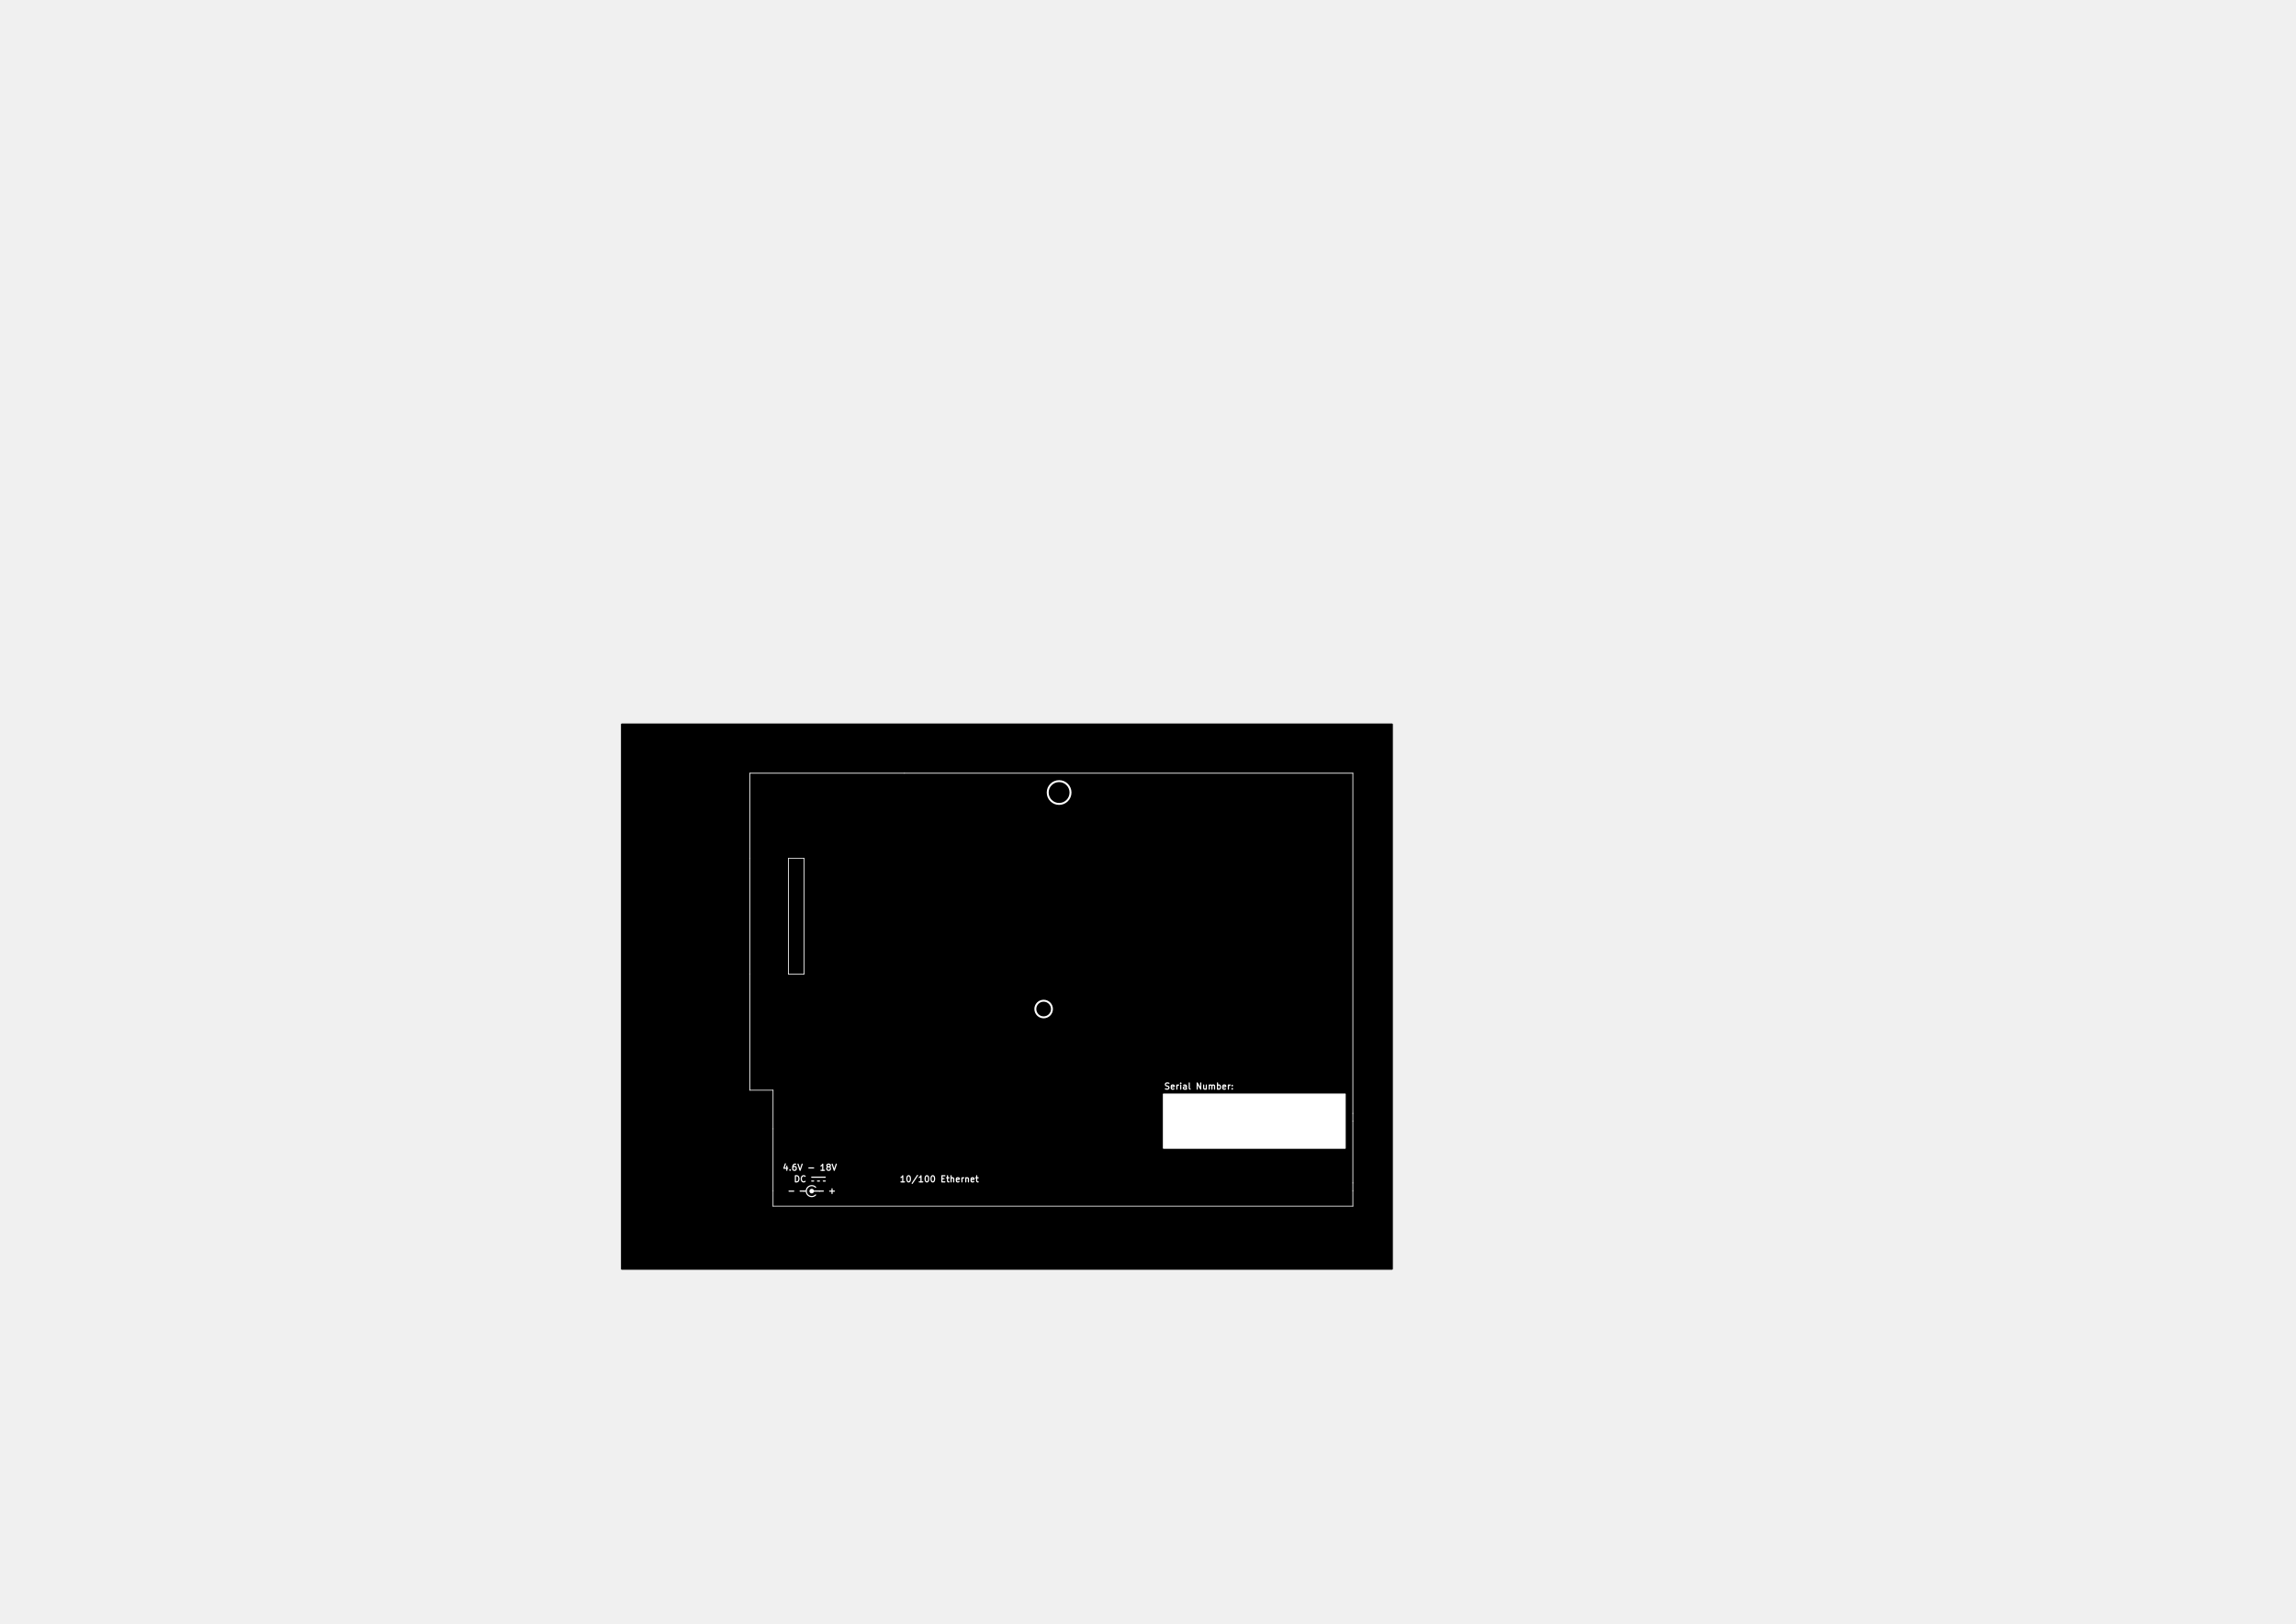
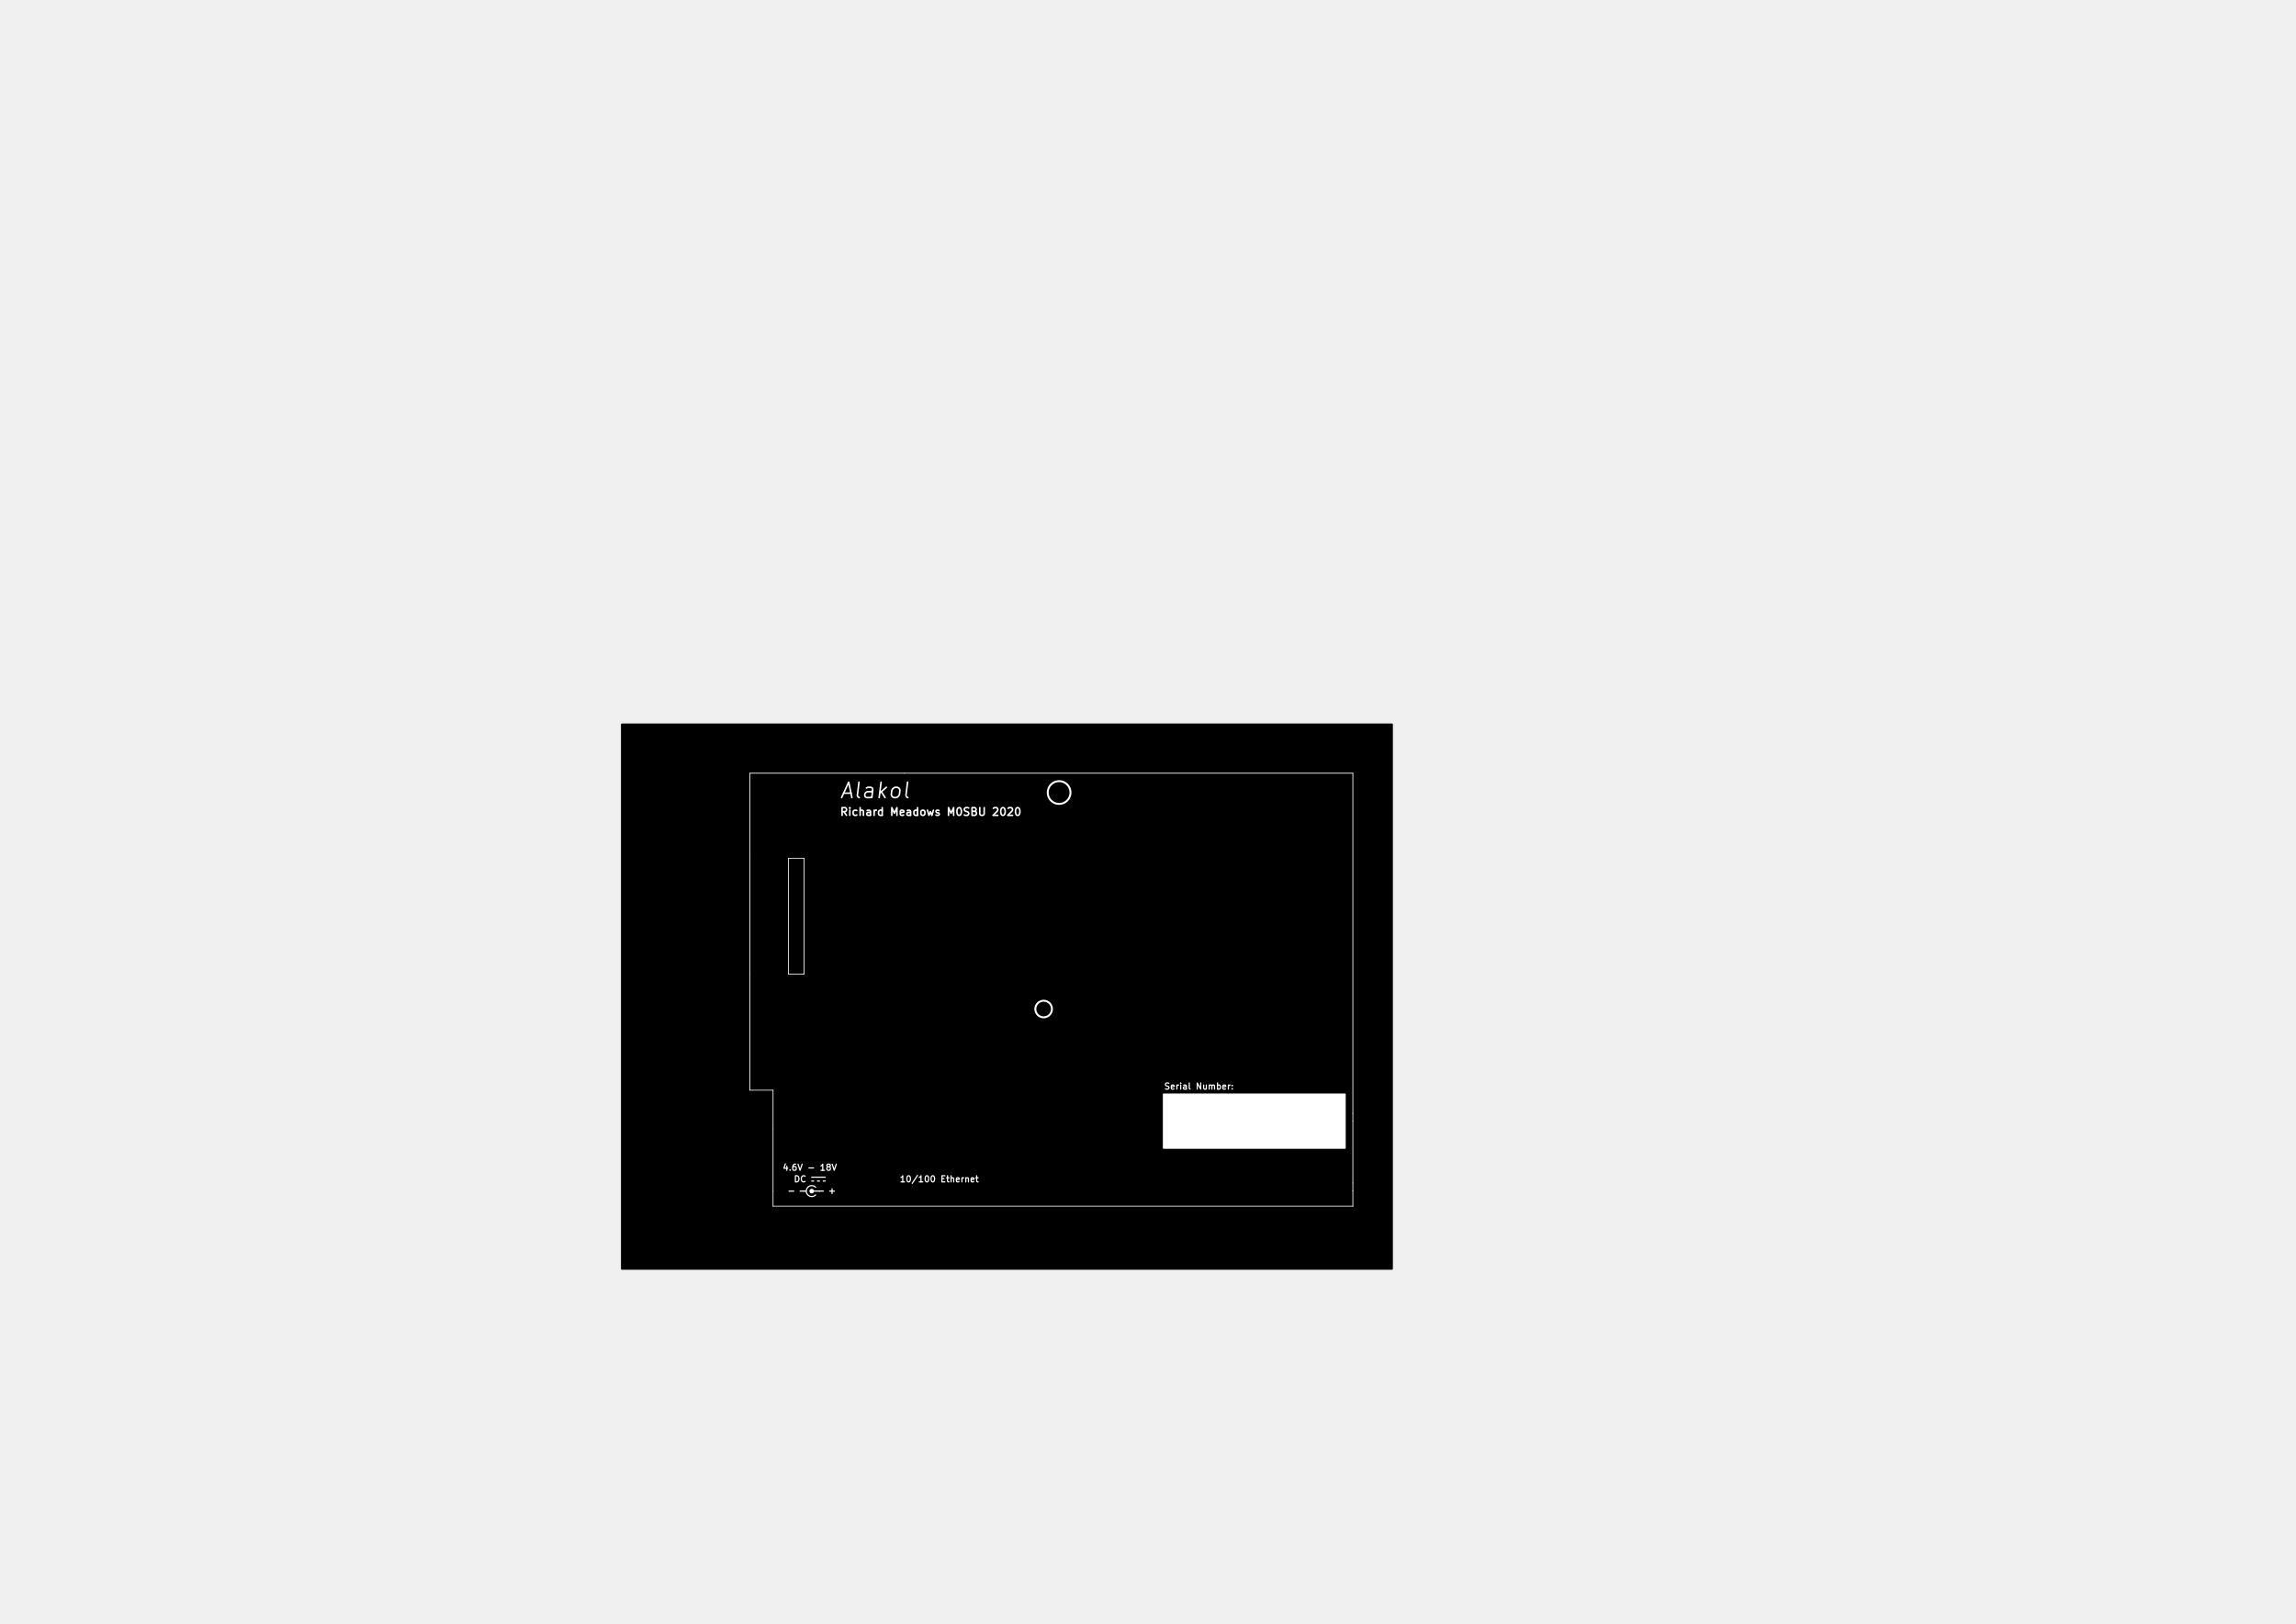
<svg xmlns="http://www.w3.org/2000/svg" version="1.1" width="29.7cm" height="21.001cm" viewBox="0 0 116930 82680 ">
  <g style="fill:#000000; fill-opacity:1;stroke:#000000; stroke-opacity:1; stroke-linecap:round; stroke-linejoin:round; " transform="translate(0 0) scale(1 1)">
</g>
  <g style="fill:#000000; fill-opacity:0.0;  stroke:#000000; stroke-width:-0; stroke-opacity:1;  stroke-linecap:round; stroke-linejoin:round;">
</g>
  <g style="fill:#000000; fill-opacity:1.0;  stroke:#000000; stroke-width:98.425; stroke-opacity:1;  stroke-linecap:round; stroke-linejoin:round;">
    <rect x="31673.6" y="36887.6" width="39213.1" height="27718.2" rx="0" />
  </g>
  <g style="fill:#FFFFFF; fill-opacity:1.0;  stroke:#FFFFFF; stroke-width:98.425; stroke-opacity:1;  stroke-linecap:round; stroke-linejoin:round;">
</g>
  <g style="fill:#FFFFFF; fill-opacity:0.0;  stroke:#FFFFFF; stroke-width:98.425; stroke-opacity:1;  stroke-linecap:round; stroke-linejoin:round;">
</g>
+   <g style="fill:#FFFFFF; fill-opacity:0.0;  stroke:#FFFFFF; stroke-width:78.74; stroke-opacity:1;  stroke-linecap:round; stroke-linejoin:round;">
+     <text x="46556" y="40649.6" textLength="-3328.05" font-size="-1049.87" lengthAdjust="spacingAndGlyphs" text-anchor="end" opacity="0">Alakol</text>
+     <path d="M42965 40387 L43340 40387 " />
+     <path d="M42861 40612 L43222 39824 L43386 40612 " />
+     <path d="M43761 40612 L43691 40574 L43663 40499 L43747 39824 " />
+     <path d="M44399 40612 L44450 40199 L44422 40124 L44352 40087 L44202 40087 L44122 40124 " />
+     <path d="M44403 40574 L44324 40612 L44136 40612 L44066 40574 L44038 40499 L44047 40424 L44094 40349 L44174 40312 L44361 40312 L44441 40274 " />
+     <path d="M44774 40612 L44872 39824 " />
+     <path d="M44886 40312 L45074 40612 " />
+     <path d="M45139 40087 L44802 40387 " />
+     <path d="M45524 40612 L45453 40574 L45421 40537 L45392 40462 L45421 40237 L45467 40162 L45510 40124 L45589 40087 L45702 40087 L45772 40124 L45805 40162 L45833 40237 L45805 40462 L45758 40537 L45716 40574 L45636 40612 L45524 40612 " />
+     <path d="M46236 40612 L46166 40574 L46138 40499 L46222 39824 " />
+     <text x="52067.8" y="41535.4" textLength="-9121.48" font-size="-524.934" lengthAdjust="spacingAndGlyphs" text-anchor="end" opacity="0">Richard Meadows M0SBU 2020</text>
+     <path d="M43111 41516 L42980 41329 " />
+     <path d="M42886 41516 L42886 41122 L43036 41122 L43073 41141 L43092 41160 L43111 41197 L43111 41254 L43092 41291 L43073 41310 L43036 41329 L42886 41329 " />
+     <path d="M43280 41516 L43280 41254 " />
+     <path d="M43280 41122 L43261 41141 L43280 41160 L43298 41141 L43280 41122 L43280 41160 " />
+     <path d="M43636 41497 L43598 41516 L43523 41516 L43486 41497 L43467 41479 L43448 41441 L43448 41329 L43467 41291 L43486 41272 L43523 41254 L43598 41254 L43636 41272 " />
+     <path d="M43805 41516 L43805 41122 " />
+     <path d="M43973 41516 L43973 41310 L43955 41272 L43917 41254 L43861 41254 L43823 41272 L43805 41291 " />
+     <path d="M44330 41516 L44330 41310 L44311 41272 L44273 41254 L44198 41254 L44161 41272 " />
+     <path d="M44330 41497 L44292 41516 L44198 41516 L44161 41497 L44142 41460 L44142 41422 L44161 41385 L44198 41366 L44292 41366 L44330 41347 " />
+     <path d="M44517 41516 L44517 41254 " />
+     <path d="M44517 41329 L44536 41291 L44555 41272 L44592 41254 L44630 41254 " />
+     <path d="M44930 41516 L44930 41122 " />
+     <path d="M44930 41497 L44892 41516 L44817 41516 L44780 41497 L44761 41479 L44742 41441 L44742 41329 L44761 41291 L44780 41272 L44817 41254 L44892 41254 L44930 41272 " />
+     <path d="M45417 41516 L45417 41122 L45548 41404 L45679 41122 L45679 41516 " />
+     <path d="M46017 41497 L45979 41516 L45904 41516 L45867 41497 L45848 41460 L45848 41310 L45867 41272 L45904 41254 L45979 41254 L46017 41272 L46036 41310 L46036 41347 L45848 41385 " />
+     <path d="M46373 41516 L46373 41310 L46354 41272 L46317 41254 L46242 41254 L46204 41272 " />
+     <path d="M46373 41497 L46336 41516 L46242 41516 L46204 41497 L46186 41460 L46186 41422 L46204 41385 L46242 41366 L46336 41366 L46373 41347 " />
+     <path d="M46729 41516 L46729 41122 " />
+     <path d="M46729 41497 L46692 41516 L46617 41516 L46579 41497 L46561 41479 L46542 41441 L46542 41329 L46561 41291 L46579 41272 L46617 41254 L46692 41254 L46729 41272 " />
+     <path d="M46973 41516 L46935 41497 L46917 41479 L46898 41441 L46898 41329 L46917 41291 L46935 41272 L46973 41254 L47029 41254 L47067 41272 L47085 41291 L47104 41329 L47104 41441 L47085 41479 L47067 41497 L47029 41516 L46973 41516 " />
+     <path d="M47235 41254 L47310 41516 L47385 41329 L47460 41516 L47535 41254 " />
+     <path d="M47667 41497 L47704 41516 L47779 41516 L47817 41497 L47835 41460 L47835 41441 L47817 41404 L47779 41385 L47723 41385 L47685 41366 L47667 41329 L47667 41310 L47685 41272 L47723 41254 L47779 41254 L47817 41272 " />
+     <path d="M48304 41516 L48304 41122 L48435 41404 L48567 41122 L48567 41516 " />
+     <path d="M48829 41122 L48867 41122 L48904 41141 L48923 41160 L48941 41197 L48960 41272 L48960 41366 L48941 41441 L48923 41479 L48904 41497 L48867 41516 L48829 41516 L48792 41497 L48773 41479 L48754 41441 L48735 41366 L48735 41272 L48754 41197 L48773 41160 L48792 41141 L48829 41122 " />
+     <path d="M49110 41497 L49166 41516 L49260 41516 L49298 41497 L49316 41479 L49335 41441 L49335 41404 L49316 41366 L49298 41347 L49260 41329 L49185 41310 L49148 41291 L49129 41272 L49110 41235 L49110 41197 L49129 41160 L49148 41141 L49185 41122 L49279 41122 L49335 41141 " />
+     <path d="M49635 41310 L49691 41329 L49710 41347 L49729 41385 L49729 41441 L49710 41479 L49691 41497 L49654 41516 L49504 41516 L49504 41122 L49635 41122 L49673 41141 L49691 41160 L49710 41197 L49710 41235 L49691 41272 L49673 41291 L49635 41310 L49504 41310 " />
+     <path d="M49898 41122 L49898 41441 L49916 41479 L49935 41497 L49973 41516 L50048 41516 L50085 41497 L50104 41479 L50123 41441 L50123 41122 " />
+     <path d="M50591 41160 L50610 41141 L50648 41122 L50741 41122 L50779 41141 L50798 41160 L50816 41197 L50816 41235 L50798 41291 L50573 41516 L50816 41516 " />
+     <path d="M51060 41122 L51097 41122 L51135 41141 L51154 41160 L51172 41197 L51191 41272 L51191 41366 L51172 41441 L51154 41479 L51135 41497 L51097 41516 L51060 41516 L51022 41497 L51004 41479 L50985 41441 L50966 41366 L50966 41272 L50985 41197 L51004 41160 L51022 41141 L51060 41122 " />
+     <path d="M51341 41160 L51360 41141 L51397 41122 L51491 41122 L51529 41141 L51547 41160 L51566 41197 L51566 41235 L51547 41291 L51322 41516 L51566 41516 " />
+     <path d="M51810 41122 L51847 41122 L51885 41141 L51904 41160 L51922 41197 L51941 41272 L51941 41366 L51922 41441 L51904 41479 L51885 41497 L51847 41516 L51810 41516 L51772 41497 L51754 41479 L51735 41441 L51716 41366 L51716 41272 L51735 41197 L51754 41160 L51772 41141 L51810 41122 " />
+   </g>
  <g style="fill:#FFFFFF; fill-opacity:0.0;  stroke:#FFFFFF; stroke-width:59.055; stroke-opacity:1;  stroke-linecap:round; stroke-linejoin:round;">
-     <text x="41339.4" y="60787.4" textLength="-2382.92" font-size="-419.947" lengthAdjust="spacingAndGlyphs" text-anchor="middle" opacity="0">-       +</text>
+     <text x="41339.4" y="60787.4" textLength="-2357.33" font-size="-419.947" lengthAdjust="spacingAndGlyphs" text-anchor="middle" opacity="0">-       +</text>
    <path d="M40184 60652 L40424 60652 " />
    <path d="M42254 60652 L42494 60652 " />
    <path d="M42374 60772 L42374 60532 " />
    <path d="M41733 60649 L41930 60649 " />
    <path d="M40945 60649 L40748 60649 " />
    <path d="M41044 60649 L40945 60649 " />
    <path d="M41339 60649 L41733 60649 " />
    <path d="M41536.3 60452.8 A278.388 278.388 0.0 1 0 41536.3 60846.5 " />
  </g>
  <g style="fill:#FFFFFF; fill-opacity:0.0;  stroke:#FFFFFF; stroke-width:118.11; stroke-opacity:1;  stroke-linecap:round; stroke-linejoin:round;">
    <circle cx="41339.4" cy="60649.6" r="59.055" />
  </g>
  <g style="fill:#FFFFFF; fill-opacity:0.0;  stroke:#FFFFFF; stroke-width:59.055; stroke-opacity:1;  stroke-linecap:round; stroke-linejoin:round;">
    <path d="M41339 59940 L42028 59940 " />
    <path d="M41339 60137 L41437 60137 " />
    <path d="M41733 60137 L41634 60137 " />
    <path d="M42028 60137 L41930 60137 " />
    <text x="40748.9" y="60196.9" textLength="-553.15" font-size="-419.947" lengthAdjust="spacingAndGlyphs" text-anchor="middle" opacity="0">DC</text>
    <path d="M40508 60181 L40508 59866 L40583 59866 L40628 59881 L40658 59911 L40673 59941 L40688 60001 L40688 60046 L40673 60106 L40658 60136 L40628 60166 L40583 60181 L40508 60181 " />
    <path d="M41003 60151 L40988 60166 L40943 60181 L40913 60181 L40868 60166 L40838 60136 L40823 60106 L40808 60046 L40808 60001 L40823 59941 L40838 59911 L40868 59881 L40913 59866 L40943 59866 L40988 59881 L41003 59896 " />
    <text x="41241" y="59606.3" textLength="-2682.88" font-size="-419.947" lengthAdjust="spacingAndGlyphs" text-anchor="middle" opacity="0">4.6V - 18V</text>
    <path d="M40071 59381 L40071 59591 " />
    <path d="M39996 59261 L39921 59486 L40116 59486 " />
    <path d="M40236 59561 L40251 59576 L40236 59591 L40221 59576 L40236 59561 L40236 59591 " />
    <path d="M40521 59276 L40461 59276 L40431 59291 L40416 59306 L40386 59351 L40371 59411 L40371 59531 L40386 59561 L40401 59576 L40431 59591 L40491 59591 L40521 59576 L40536 59561 L40551 59531 L40551 59456 L40536 59426 L40521 59411 L40491 59396 L40431 59396 L40401 59411 L40386 59426 L40371 59456 " />
    <path d="M40641 59276 L40746 59591 L40851 59276 " />
    <path d="M41196 59471 L41435 59471 " />
    <path d="M41990 59591 L41810 59591 " />
    <path d="M41900 59591 L41900 59276 L41870 59321 L41840 59351 L41810 59366 " />
    <path d="M42170 59411 L42140 59396 L42125 59381 L42110 59351 L42110 59336 L42125 59306 L42140 59291 L42170 59276 L42230 59276 L42260 59291 L42275 59306 L42290 59336 L42290 59351 L42275 59381 L42260 59396 L42230 59411 L42170 59411 L42140 59426 L42125 59441 L42110 59471 L42110 59531 L42125 59561 L42140 59576 L42170 59591 L42230 59591 L42260 59576 L42275 59561 L42290 59531 L42290 59471 L42275 59441 L42260 59426 L42230 59411 " />
    <path d="M42380 59276 L42485 59591 L42590 59276 " />
    <text x="47835.5" y="60196.9" textLength="-3942.73" font-size="-419.947" lengthAdjust="spacingAndGlyphs" text-anchor="middle" opacity="0">10/100 Ethernet</text>
    <path d="M46065 60181 L45885 60181 " />
    <path d="M45975 60181 L45975 59866 L45945 59911 L45915 59941 L45885 59956 " />
    <path d="M46260 59866 L46290 59866 L46320 59881 L46335 59896 L46350 59926 L46365 59986 L46365 60061 L46350 60121 L46335 60151 L46320 60166 L46290 60181 L46260 60181 L46230 60166 L46215 60151 L46200 60121 L46185 60061 L46185 59986 L46200 59926 L46215 59896 L46230 59881 L46260 59866 " />
    <path d="M46725 59851 L46455 60256 " />
    <path d="M46995 60181 L46815 60181 " />
    <path d="M46905 60181 L46905 59866 L46875 59911 L46845 59941 L46815 59956 " />
    <path d="M47190 59866 L47220 59866 L47250 59881 L47265 59896 L47280 59926 L47295 59986 L47295 60061 L47280 60121 L47265 60151 L47250 60166 L47220 60181 L47190 60181 L47160 60166 L47145 60151 L47130 60121 L47115 60061 L47115 59986 L47130 59926 L47145 59896 L47160 59881 L47190 59866 " />
    <path d="M47490 59866 L47520 59866 L47550 59881 L47565 59896 L47580 59926 L47595 59986 L47595 60061 L47580 60121 L47565 60151 L47550 60166 L47520 60181 L47490 60181 L47460 60166 L47445 60151 L47430 60121 L47415 60061 L47415 59986 L47430 59926 L47445 59896 L47460 59881 L47490 59866 " />
    <path d="M47970 60016 L48075 60016 " />
    <path d="M48120 60181 L47970 60181 L47970 59866 L48120 59866 " />
    <path d="M48210 59971 L48330 59971 " />
    <path d="M48255 59866 L48255 60136 L48270 60166 L48300 60181 L48330 60181 " />
    <path d="M48435 60181 L48435 59866 " />
    <path d="M48570 60181 L48570 60016 L48555 59986 L48525 59971 L48480 59971 L48450 59986 L48435 60001 " />
    <path d="M48840 60166 L48810 60181 L48750 60181 L48720 60166 L48705 60136 L48705 60016 L48720 59986 L48750 59971 L48810 59971 L48840 59986 L48855 60016 L48855 60046 L48705 60076 " />
    <path d="M48990 60181 L48990 59971 " />
    <path d="M48990 60031 L49005 60001 L49020 59986 L49050 59971 L49080 59971 " />
    <path d="M49185 59971 L49185 60181 " />
    <path d="M49185 60001 L49200 59986 L49230 59971 L49275 59971 L49305 59986 L49320 60016 L49320 60181 " />
    <path d="M49590 60166 L49560 60181 L49500 60181 L49470 60166 L49455 60136 L49455 60016 L49470 59986 L49500 59971 L49560 59971 L49590 59986 L49605 60016 L49605 60046 L49455 60076 " />
    <path d="M49695 59971 L49815 59971 " />
    <path d="M49740 59866 L49740 60136 L49755 60166 L49785 60181 L49815 60181 " />
  </g>
  <g style="fill:#FFFFFF; fill-opacity:1.0;  stroke:#FFFFFF; stroke-width:59.055; stroke-opacity:1;  stroke-linecap:round; stroke-linejoin:round;">
    <path style="fill:#FFFFFF; fill-opacity:1.0;  stroke:#FFFFFF; stroke-width:59.055; stroke-opacity:1;  stroke-linecap:round; stroke-linejoin:round;fill-rule:evenodd;" d="M 59252.8,58464.6 68504.8,58464.6 68504.8,55708.7 59252.8,55708.7 Z" />
  </g>
  <g style="fill:#FFFFFF; fill-opacity:0.0;  stroke:#FFFFFF; stroke-width:59.055; stroke-opacity:1;  stroke-linecap:round; stroke-linejoin:round;">
    <text x="59252.8" y="55472.4" textLength="-3462.79" font-size="-419.947" lengthAdjust="spacingAndGlyphs" text-anchor="start" opacity="0">Serial Number:</text>
    <path d="M59351 55442 L59396 55457 L59471 55457 L59501 55442 L59516 55427 L59531 55397 L59531 55367 L59516 55337 L59501 55322 L59471 55307 L59411 55292 L59381 55277 L59366 55262 L59351 55232 L59351 55202 L59366 55172 L59381 55157 L59411 55142 L59486 55142 L59531 55157 " />
    <path d="M59786 55442 L59756 55457 L59696 55457 L59666 55442 L59651 55412 L59651 55292 L59666 55262 L59696 55247 L59756 55247 L59786 55262 L59801 55292 L59801 55322 L59651 55352 " />
    <path d="M59936 55457 L59936 55247 " />
    <path d="M59936 55307 L59951 55277 L59966 55262 L59996 55247 L60026 55247 " />
    <path d="M60131 55457 L60131 55247 " />
    <path d="M60131 55142 L60116 55157 L60131 55172 L60146 55157 L60131 55142 L60131 55172 " />
    <path d="M60416 55457 L60416 55292 L60401 55262 L60371 55247 L60311 55247 L60281 55262 " />
    <path d="M60416 55442 L60386 55457 L60311 55457 L60281 55442 L60266 55412 L60266 55382 L60281 55352 L60311 55337 L60386 55337 L60416 55322 " />
    <path d="M60611 55457 L60581 55442 L60566 55412 L60566 55142 " />
    <path d="M60971 55457 L60971 55142 L61150 55457 L61150 55142 " />
    <path d="M61435 55247 L61435 55457 " />
    <path d="M61300 55247 L61300 55412 L61315 55442 L61345 55457 L61390 55457 L61420 55442 L61435 55427 " />
    <path d="M61585 55457 L61585 55247 " />
    <path d="M61585 55277 L61600 55262 L61630 55247 L61675 55247 L61705 55262 L61720 55292 L61720 55457 " />
    <path d="M61720 55292 L61735 55262 L61765 55247 L61810 55247 L61840 55262 L61855 55292 L61855 55457 " />
    <path d="M62005 55457 L62005 55142 " />
    <path d="M62005 55262 L62035 55247 L62095 55247 L62125 55262 L62140 55277 L62155 55307 L62155 55397 L62140 55427 L62125 55442 L62095 55457 L62035 55457 L62005 55442 " />
    <path d="M62410 55442 L62380 55457 L62320 55457 L62290 55442 L62275 55412 L62275 55292 L62290 55262 L62320 55247 L62380 55247 L62410 55262 L62425 55292 L62425 55322 L62275 55352 " />
    <path d="M62560 55457 L62560 55247 " />
    <path d="M62560 55307 L62575 55277 L62590 55262 L62620 55247 L62650 55247 " />
    <path d="M62755 55427 L62770 55442 L62755 55457 L62740 55442 L62755 55427 L62755 55457 " />
    <path d="M62755 55262 L62770 55277 L62755 55292 L62740 55277 L62755 55262 L62755 55292 " />
  </g>
  <g style="fill:#FFFFFF; fill-opacity:0.0;  stroke:#FFFFFF; stroke-width:39.37; stroke-opacity:1;  stroke-linecap:round; stroke-linejoin:round;">
    <path d="M68898 60629 L68898 61417 " />
    <path d="M39370 60629 L39370 61417 " />
    <path d="M68898 57086 L68898 60236 " />
    <path d="M39370 57480 L39370 60629 " />
    <path d="M68898 61417 L39370 61417 " />
    <path d="M68898 60236 L68898 60629 " />
    <path d="M68898 56692 L68898 57086 " />
    <path d="M68898 39370 L68898 56692 " />
    <path d="M68898 39370 L46063 39370 " />
    <path d="M40158 49606 L40158 43700 " />
    <path d="M39370 55511 L39370 57480 " />
    <path d="M38189 55511 L39370 55511 " />
    <path d="M38189 49606 L38189 55511 " />
    <path d="M38189 39370 L46063 39370 " />
    <path d="M38189 43700 L38189 39370 " />
    <path d="M38189 49606 L38189 43700 " />
    <path d="M40158 43700 L40945 43700 " />
    <path d="M40945 49606 L40158 49606 " />
    <path d="M40945 43700 L40945 49606 " />
    <g>
</g>
    <g>
</g>
    <g>
</g>
    <g>
</g>
    <g>
</g>
    <g>
</g>
    <g>
</g>
    <g>
</g>
    <g>
</g>
    <g>
</g>
    <g>
</g>
    <g>
</g>
    <g>
</g>
    <g>
</g>
    <g>
</g>
    <g>
</g>
    <g>
</g>
    <g>
</g>
    <g>
</g>
    <g>
</g>
    <g>
</g>
    <g>
</g>
    <g>
</g>
    <g>
</g>
    <g>
</g>
    <g>
</g>
    <g>
</g>
    <g>
</g>
    <g>
</g>
    <g>
</g>
    <g>
</g>
    <g>
</g>
    <g>
</g>
    <g>
</g>
    <g>
</g>
    <g>
</g>
    <g>
</g>
    <g>
</g>
    <g>
</g>
    <g>
</g>
    <g>
</g>
    <g>
</g>
    <g>
</g>
    <g>
</g>
    <g>
</g>
    <g>
</g>
    <g>
</g>
    <g>
</g>
    <g>
</g>
    <g>
</g>
    <g>
</g>
    <g>
</g>
    <g>
</g>
    <g>
</g>
    <g>
</g>
    <g>
</g>
    <g>
</g>
    <g>
</g>
    <g>
</g>
    <g>
</g>
    <g>
</g>
    <g>
</g>
    <g>
</g>
    <g>
</g>
    <g>
</g>
    <g>
</g>
    <g>
</g>
    <g>
</g>
    <g>
</g>
    <g>
</g>
    <g>
</g>
    <g>
</g>
    <g>
</g>
+     <g>
+ </g>
+     <g>
+ </g>
    <g style="fill:#FFFFFF; fill-opacity:0.0;  stroke:#FFFFFF; stroke-width:39.37; stroke-opacity:1;  stroke-linecap:round; stroke-linejoin:round;">
</g>
    <g style="fill:#FFFFFF; fill-opacity:0.0;  stroke:#FFFFFF; stroke-width:98.425; stroke-opacity:1;  stroke-linecap:round; stroke-linejoin:round;">
      <circle cx="53937.9" cy="40354.3" r="580.709" />
    </g>
    <g>
</g>
    <g style="fill:#FFFFFF; fill-opacity:0.0;  stroke:#FFFFFF; stroke-width:98.425; stroke-opacity:1;  stroke-linecap:round; stroke-linejoin:round;">
      <circle cx="53150.5" cy="51378" r="423.228" />
    </g>
    <g>
</g>
    <g>
</g>
    <g>
</g>
    <g>
</g>
    <g>
</g>
    <g>
</g>
    <g>
</g>
    <g>
</g>
    <g>
</g>
    <g>
</g>
    <g>
</g>
    <g>
</g>
    <g>
</g>
    <g>
</g>
    <g>
</g>
    <g>
</g>
    <g>
</g>
    <g>
</g>
    <g>
</g>
    <g>
</g>
    <g>
</g>
    <g>
</g>
    <g>
</g>
    <g>
</g>
    <g>
</g>
    <g>
</g>
    <g>
</g>
    <g>
</g>
    <g>
</g>
    <g>
</g>
    <g>
</g>
    <g>
</g>
    <g>
</g>
    <g>
</g>
    <g>
</g>
    <g>
</g>
    <g>
</g>
    <g>
</g>
    <g>
</g>
    <g>
</g>
    <g>
</g>
    <g>
</g>
    <g>
</g>
  </g>
</svg>
